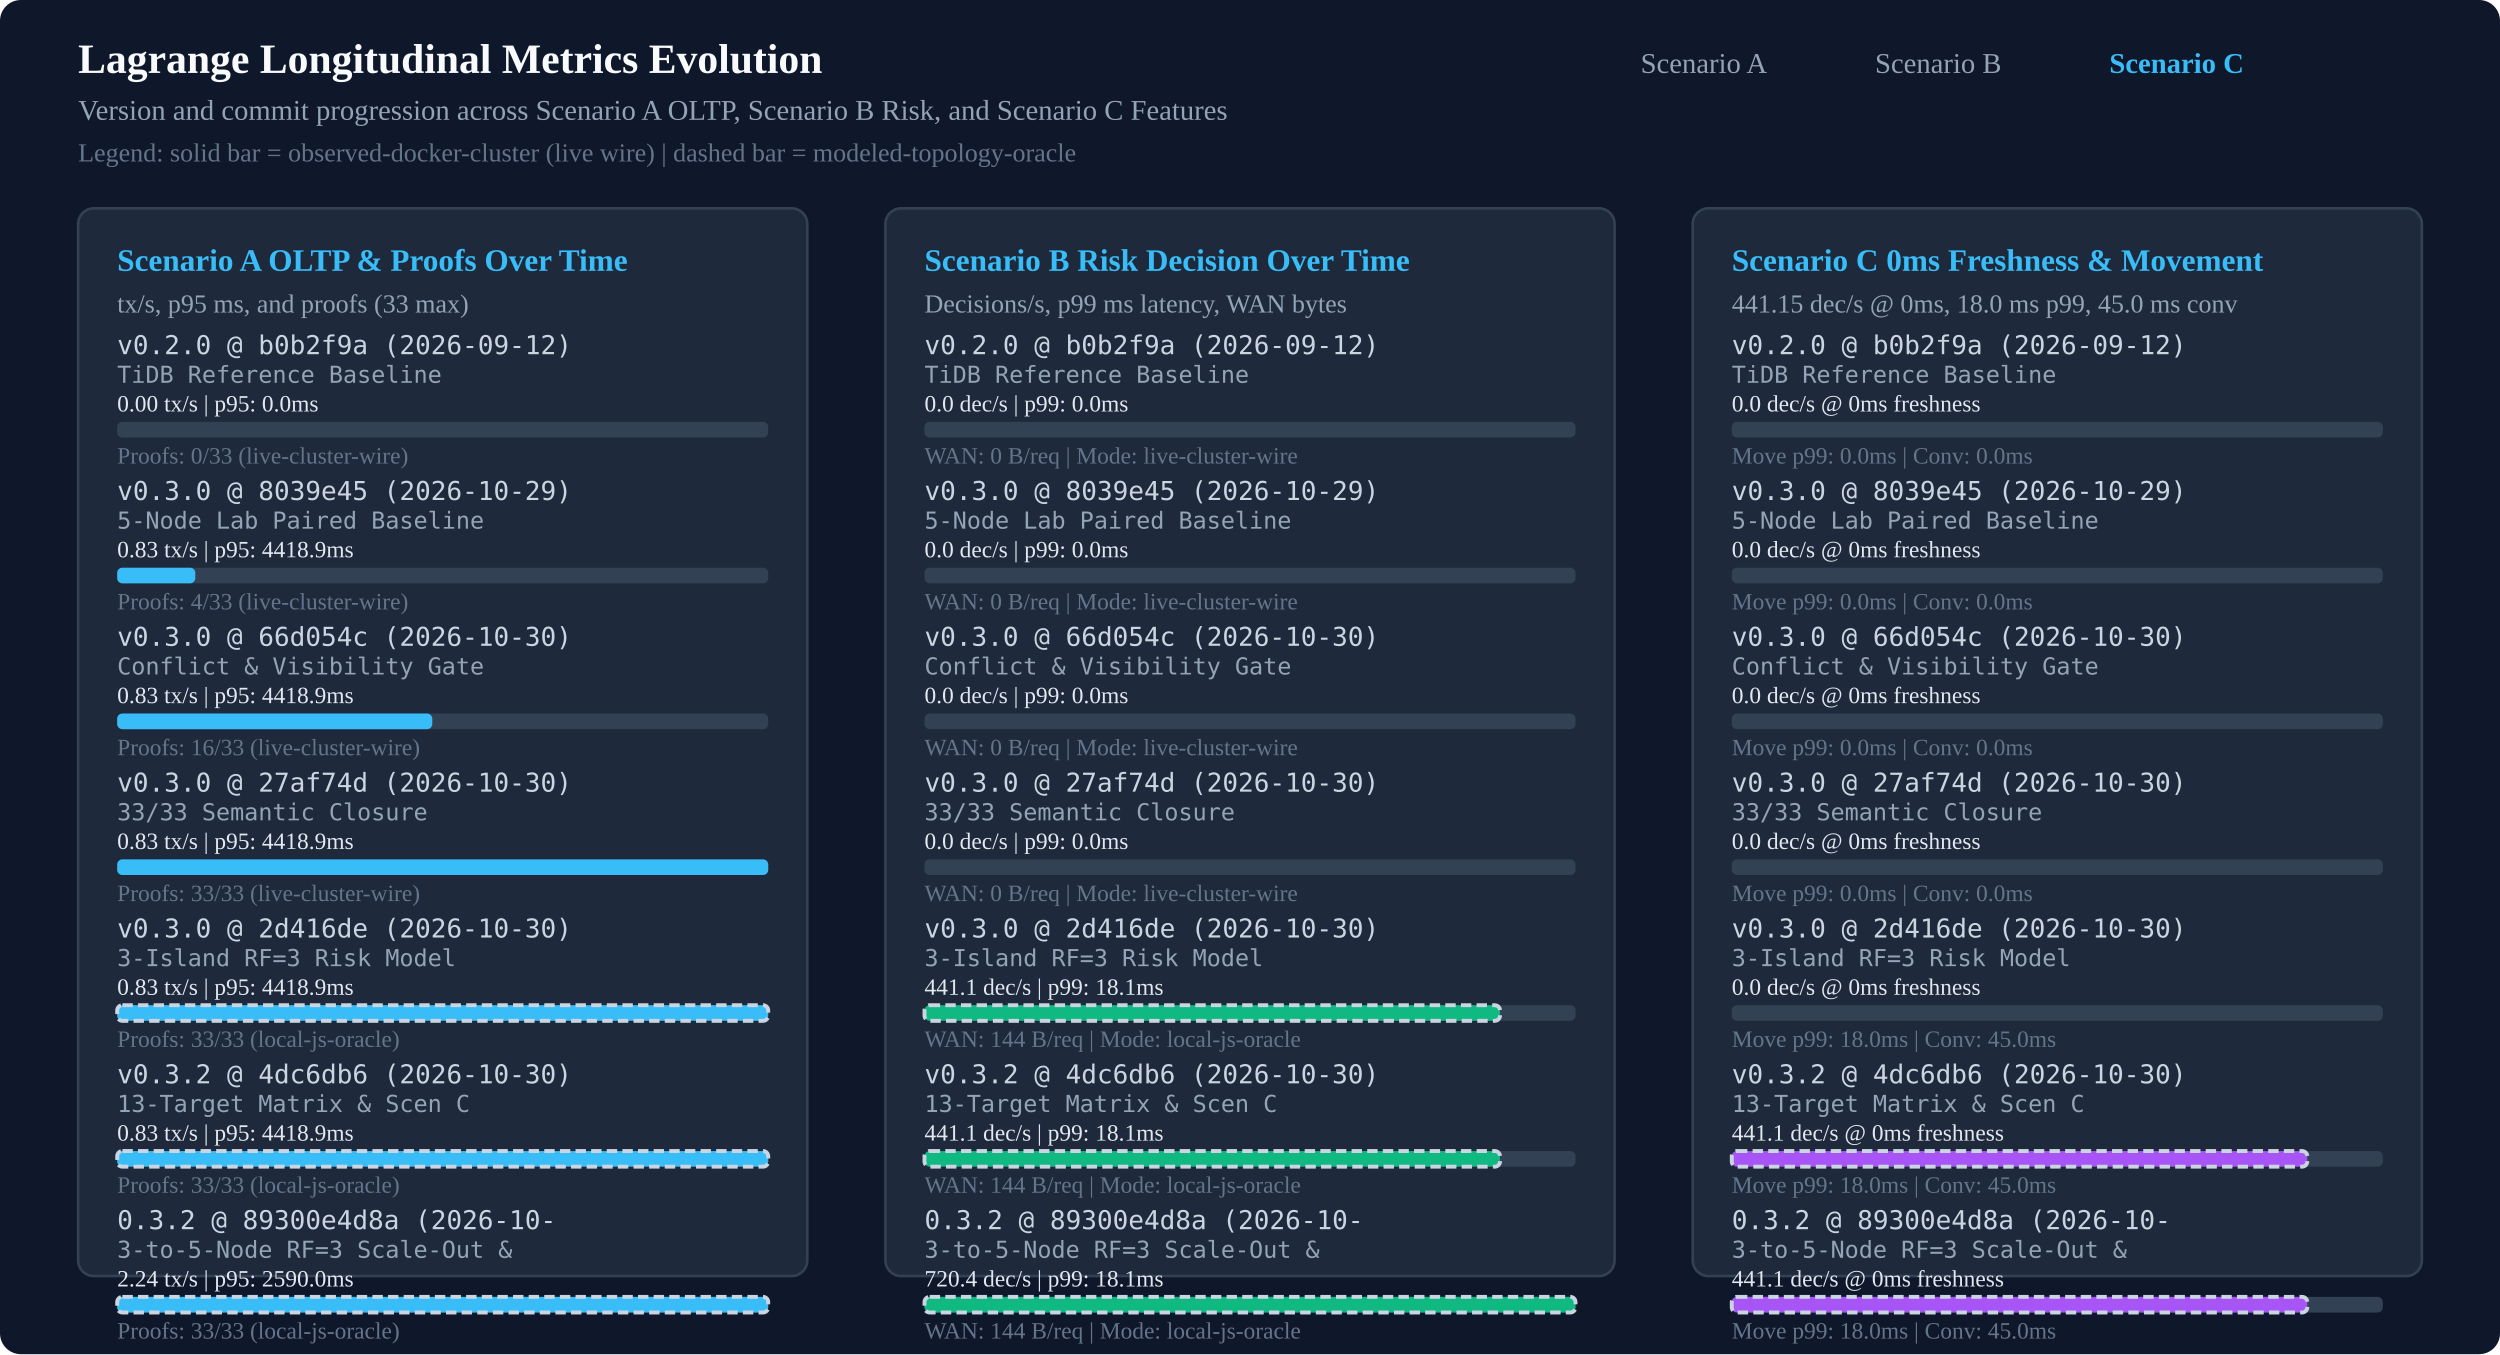
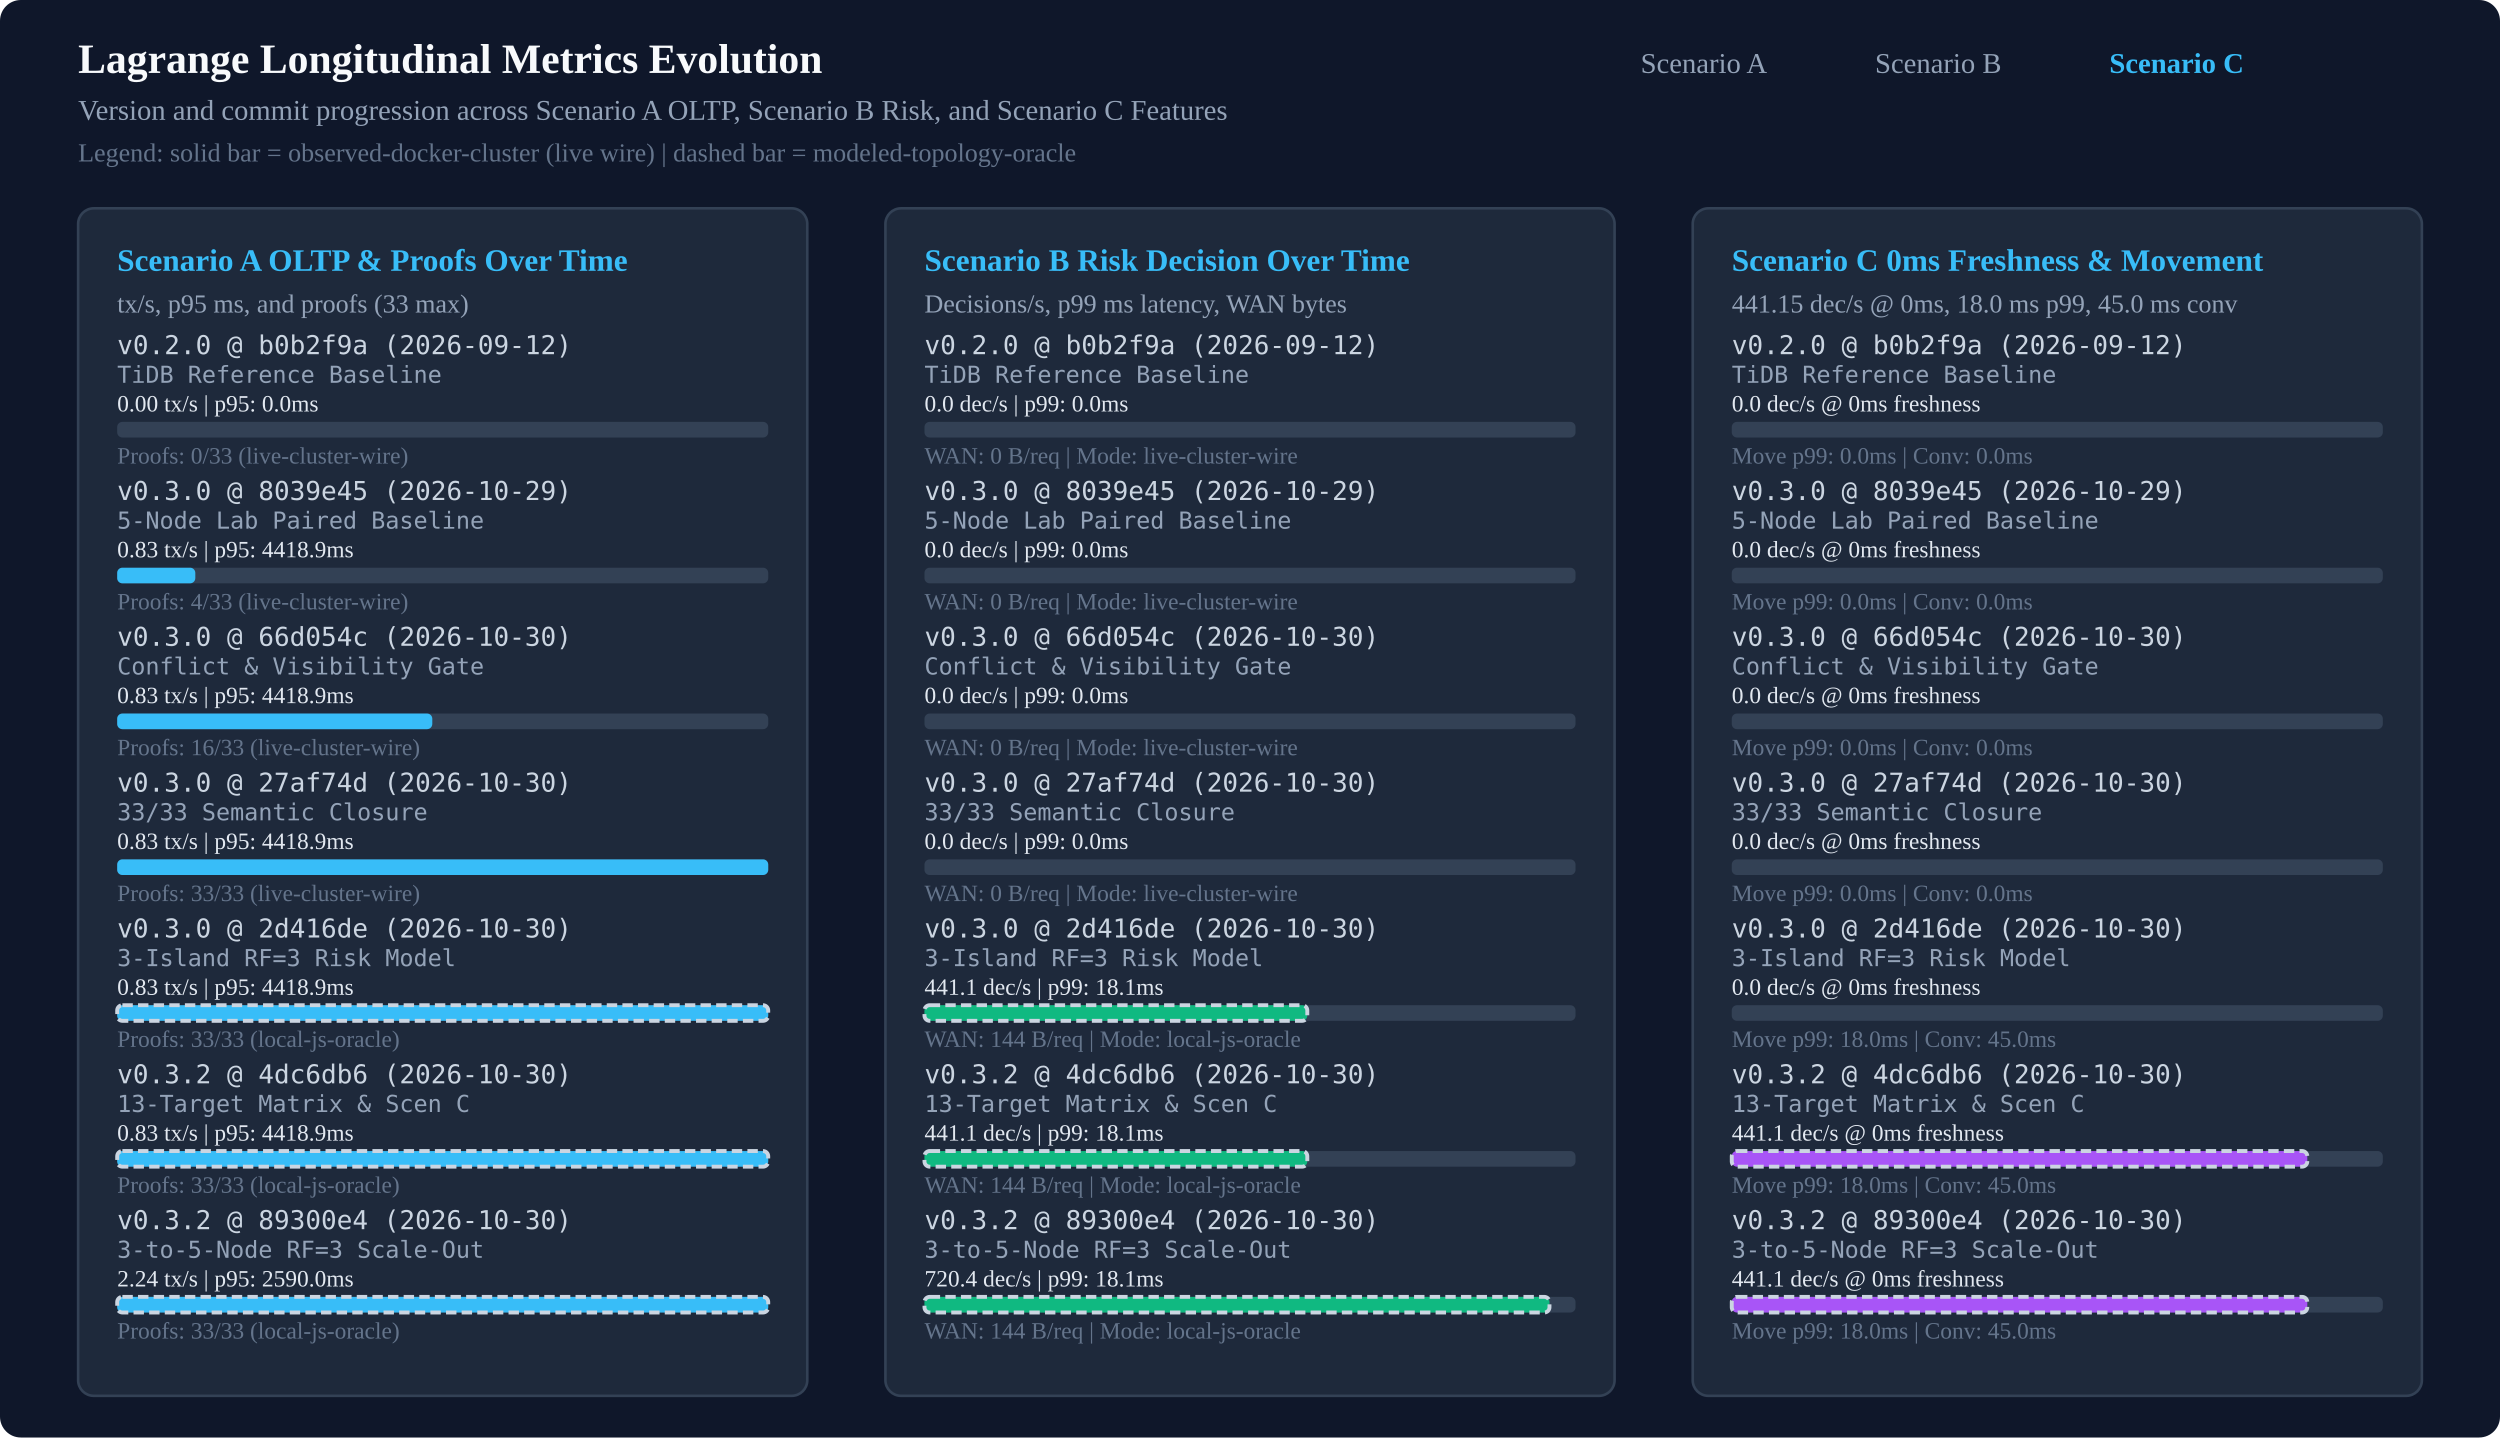
- <svg xmlns="http://www.w3.org/2000/svg" viewBox="0 0 960 520" width="960" height="520">
-   <rect width="960" height="520" fill="#0f172a" rx="8" />
+ <svg xmlns="http://www.w3.org/2000/svg" viewBox="0 0 960 552" width="960" height="552">
+   <rect width="960" height="552" fill="#0f172a" rx="8" />
  <text x="30" y="28" fill="#f8fafc" font-size="16" font-weight="bold">Lagrange Longitudinal Metrics Evolution</text>
  <text x="30" y="46" fill="#94a3b8" font-size="11">Version and commit progression across Scenario A OLTP, Scenario B Risk, and Scenario C Features</text>
  <text x="30" y="62" fill="#64748b" font-size="10">Legend: solid bar = observed-docker-cluster (live wire) | dashed bar = modeled-topology-oracle</text>
  <a href="tidb-reference-scenarios.md#scenario-a-tidb-oltp-baseline">
    <text x="630" y="28" fill="#94a3b8" font-size="11">Scenario A</text>
  </a>
  <a href="tidb-reference-scenarios.md#scenario-b-tidb-distributed-risk-decision">
    <text x="720" y="28" fill="#94a3b8" font-size="11">Scenario B</text>
  </a>
  <a href="tidb-reference-scenarios.md#scenario-c-streaming-feature-risk-decision">
    <text x="810" y="28" fill="#38bdf8" font-size="11" font-weight="bold">Scenario C</text>
  </a>
-   <rect x="30" y="80" width="280" height="410" fill="#1e293b" rx="6" stroke="#334155" />
+   <rect x="30" y="80" width="280" height="456" fill="#1e293b" rx="6" stroke="#334155" />
  <a href="tidb-reference-scenarios.md#scenario-a-tidb-oltp-baseline">
    <text x="45" y="104" fill="#38bdf8" font-size="12" font-weight="bold">Scenario A OLTP &amp; Proofs Over Time</text>
  </a>
  <text x="45" y="120" fill="#94a3b8" font-size="10">tx/s, p95 ms, and proofs (33 max)</text>
  <text x="45" y="136" fill="#cbd5e1" font-size="10" font-family="monospace">v0.2.0 @ b0b2f9a (2026-09-12)</text>
  <text x="45" y="147" fill="#94a3b8" font-size="9" font-family="monospace">TiDB Reference Baseline</text>
  <text x="45" y="158" fill="#e2e8f0" font-size="9">0.00 tx/s | p95: 0.0ms</text>
  <rect x="45" y="162" width="250" height="6" fill="#334155" rx="2" />
  <text x="45" y="178" fill="#64748b" font-size="9">Proofs: 0/33 (live-cluster-wire)</text>
  <text x="45" y="192" fill="#cbd5e1" font-size="10" font-family="monospace">v0.3.0 @ 8039e45 (2026-10-29)</text>
  <text x="45" y="203" fill="#94a3b8" font-size="9" font-family="monospace">5-Node Lab Paired Baseline</text>
  <text x="45" y="214" fill="#e2e8f0" font-size="9">0.83 tx/s | p95: 4418.9ms</text>
  <rect x="45" y="218" width="250" height="6" fill="#334155" rx="2" />
  <rect x="45" y="218" width="30" height="6" fill="#38bdf8" rx="2" />
  <text x="45" y="234" fill="#64748b" font-size="9">Proofs: 4/33 (live-cluster-wire)</text>
  <text x="45" y="248" fill="#cbd5e1" font-size="10" font-family="monospace">v0.3.0 @ 66d054c (2026-10-30)</text>
  <text x="45" y="259" fill="#94a3b8" font-size="9" font-family="monospace">Conflict &amp; Visibility Gate</text>
  <text x="45" y="270" fill="#e2e8f0" font-size="9">0.83 tx/s | p95: 4418.9ms</text>
  <rect x="45" y="274" width="250" height="6" fill="#334155" rx="2" />
  <rect x="45" y="274" width="121" height="6" fill="#38bdf8" rx="2" />
  <text x="45" y="290" fill="#64748b" font-size="9">Proofs: 16/33 (live-cluster-wire)</text>
  <text x="45" y="304" fill="#cbd5e1" font-size="10" font-family="monospace">v0.3.0 @ 27af74d (2026-10-30)</text>
  <text x="45" y="315" fill="#94a3b8" font-size="9" font-family="monospace">33/33 Semantic Closure</text>
  <text x="45" y="326" fill="#e2e8f0" font-size="9">0.83 tx/s | p95: 4418.9ms</text>
  <rect x="45" y="330" width="250" height="6" fill="#334155" rx="2" />
  <rect x="45" y="330" width="250" height="6" fill="#38bdf8" rx="2" />
  <text x="45" y="346" fill="#64748b" font-size="9">Proofs: 33/33 (live-cluster-wire)</text>
  <text x="45" y="360" fill="#cbd5e1" font-size="10" font-family="monospace">v0.3.0 @ 2d416de (2026-10-30)</text>
  <text x="45" y="371" fill="#94a3b8" font-size="9" font-family="monospace">3-Island RF=3 Risk Model</text>
  <text x="45" y="382" fill="#e2e8f0" font-size="9">0.83 tx/s | p95: 4418.9ms</text>
  <rect x="45" y="386" width="250" height="6" fill="#334155" rx="2" />
  <rect x="45" y="386" width="250" height="6" fill="#38bdf8" rx="2" stroke="#cbd5e1" stroke-width="1.5" stroke-dasharray="4,2" />
  <text x="45" y="402" fill="#64748b" font-size="9">Proofs: 33/33 (local-js-oracle)</text>
  <text x="45" y="416" fill="#cbd5e1" font-size="10" font-family="monospace">v0.3.2 @ 4dc6db6 (2026-10-30)</text>
  <text x="45" y="427" fill="#94a3b8" font-size="9" font-family="monospace">13-Target Matrix &amp; Scen C</text>
  <text x="45" y="438" fill="#e2e8f0" font-size="9">0.83 tx/s | p95: 4418.9ms</text>
  <rect x="45" y="442" width="250" height="6" fill="#334155" rx="2" />
  <rect x="45" y="442" width="250" height="6" fill="#38bdf8" rx="2" stroke="#cbd5e1" stroke-width="1.5" stroke-dasharray="4,2" />
  <text x="45" y="458" fill="#64748b" font-size="9">Proofs: 33/33 (local-js-oracle)</text>
-   <text x="45" y="472" fill="#cbd5e1" font-size="10" font-family="monospace">0.3.2 @ 89300e4d8a (2026-10-</text>
-   <text x="45" y="483" fill="#94a3b8" font-size="9" font-family="monospace">3-to-5-Node RF=3 Scale-Out &amp;</text>
+   <text x="45" y="472" fill="#cbd5e1" font-size="10" font-family="monospace">v0.3.2 @ 89300e4 (2026-10-30)</text>
+   <text x="45" y="483" fill="#94a3b8" font-size="9" font-family="monospace">3-to-5-Node RF=3 Scale-Out</text>
  <text x="45" y="494" fill="#e2e8f0" font-size="9">2.24 tx/s | p95: 2590.0ms</text>
  <rect x="45" y="498" width="250" height="6" fill="#334155" rx="2" />
  <rect x="45" y="498" width="250" height="6" fill="#38bdf8" rx="2" stroke="#cbd5e1" stroke-width="1.5" stroke-dasharray="4,2" />
  <text x="45" y="514" fill="#64748b" font-size="9">Proofs: 33/33 (local-js-oracle)</text>
-   <rect x="340" y="80" width="280" height="410" fill="#1e293b" rx="6" stroke="#334155" />
+   <rect x="340" y="80" width="280" height="456" fill="#1e293b" rx="6" stroke="#334155" />
  <a href="tidb-reference-scenarios.md#scenario-b-tidb-distributed-risk-decision">
    <text x="355" y="104" fill="#38bdf8" font-size="12" font-weight="bold">Scenario B Risk Decision Over Time</text>
  </a>
  <text x="355" y="120" fill="#94a3b8" font-size="10">Decisions/s, p99 ms latency, WAN bytes</text>
  <text x="355" y="136" fill="#cbd5e1" font-size="10" font-family="monospace">v0.2.0 @ b0b2f9a (2026-09-12)</text>
  <text x="355" y="147" fill="#94a3b8" font-size="9" font-family="monospace">TiDB Reference Baseline</text>
  <text x="355" y="158" fill="#e2e8f0" font-size="9">0.0 dec/s | p99: 0.0ms</text>
  <rect x="355" y="162" width="250" height="6" fill="#334155" rx="2" />
  <text x="355" y="178" fill="#64748b" font-size="9">WAN: 0 B/req | Mode: live-cluster-wire</text>
  <text x="355" y="192" fill="#cbd5e1" font-size="10" font-family="monospace">v0.3.0 @ 8039e45 (2026-10-29)</text>
  <text x="355" y="203" fill="#94a3b8" font-size="9" font-family="monospace">5-Node Lab Paired Baseline</text>
  <text x="355" y="214" fill="#e2e8f0" font-size="9">0.0 dec/s | p99: 0.0ms</text>
  <rect x="355" y="218" width="250" height="6" fill="#334155" rx="2" />
  <text x="355" y="234" fill="#64748b" font-size="9">WAN: 0 B/req | Mode: live-cluster-wire</text>
  <text x="355" y="248" fill="#cbd5e1" font-size="10" font-family="monospace">v0.3.0 @ 66d054c (2026-10-30)</text>
  <text x="355" y="259" fill="#94a3b8" font-size="9" font-family="monospace">Conflict &amp; Visibility Gate</text>
  <text x="355" y="270" fill="#e2e8f0" font-size="9">0.0 dec/s | p99: 0.0ms</text>
  <rect x="355" y="274" width="250" height="6" fill="#334155" rx="2" />
  <text x="355" y="290" fill="#64748b" font-size="9">WAN: 0 B/req | Mode: live-cluster-wire</text>
  <text x="355" y="304" fill="#cbd5e1" font-size="10" font-family="monospace">v0.3.0 @ 27af74d (2026-10-30)</text>
  <text x="355" y="315" fill="#94a3b8" font-size="9" font-family="monospace">33/33 Semantic Closure</text>
  <text x="355" y="326" fill="#e2e8f0" font-size="9">0.0 dec/s | p99: 0.0ms</text>
  <rect x="355" y="330" width="250" height="6" fill="#334155" rx="2" />
  <text x="355" y="346" fill="#64748b" font-size="9">WAN: 0 B/req | Mode: live-cluster-wire</text>
  <text x="355" y="360" fill="#cbd5e1" font-size="10" font-family="monospace">v0.3.0 @ 2d416de (2026-10-30)</text>
  <text x="355" y="371" fill="#94a3b8" font-size="9" font-family="monospace">3-Island RF=3 Risk Model</text>
  <text x="355" y="382" fill="#e2e8f0" font-size="9">441.1 dec/s | p99: 18.1ms</text>
  <rect x="355" y="386" width="250" height="6" fill="#334155" rx="2" />
-   <rect x="355" y="386" width="221" height="6" fill="#10b981" rx="2" stroke="#cbd5e1" stroke-width="1.5" stroke-dasharray="4,2" />
+   <rect x="355" y="386" width="147" height="6" fill="#10b981" rx="2" stroke="#cbd5e1" stroke-width="1.5" stroke-dasharray="4,2" />
  <text x="355" y="402" fill="#64748b" font-size="9">WAN: 144 B/req | Mode: local-js-oracle</text>
  <text x="355" y="416" fill="#cbd5e1" font-size="10" font-family="monospace">v0.3.2 @ 4dc6db6 (2026-10-30)</text>
  <text x="355" y="427" fill="#94a3b8" font-size="9" font-family="monospace">13-Target Matrix &amp; Scen C</text>
  <text x="355" y="438" fill="#e2e8f0" font-size="9">441.1 dec/s | p99: 18.1ms</text>
  <rect x="355" y="442" width="250" height="6" fill="#334155" rx="2" />
-   <rect x="355" y="442" width="221" height="6" fill="#10b981" rx="2" stroke="#cbd5e1" stroke-width="1.5" stroke-dasharray="4,2" />
+   <rect x="355" y="442" width="147" height="6" fill="#10b981" rx="2" stroke="#cbd5e1" stroke-width="1.5" stroke-dasharray="4,2" />
  <text x="355" y="458" fill="#64748b" font-size="9">WAN: 144 B/req | Mode: local-js-oracle</text>
-   <text x="355" y="472" fill="#cbd5e1" font-size="10" font-family="monospace">0.3.2 @ 89300e4d8a (2026-10-</text>
-   <text x="355" y="483" fill="#94a3b8" font-size="9" font-family="monospace">3-to-5-Node RF=3 Scale-Out &amp;</text>
+   <text x="355" y="472" fill="#cbd5e1" font-size="10" font-family="monospace">v0.3.2 @ 89300e4 (2026-10-30)</text>
+   <text x="355" y="483" fill="#94a3b8" font-size="9" font-family="monospace">3-to-5-Node RF=3 Scale-Out</text>
  <text x="355" y="494" fill="#e2e8f0" font-size="9">720.4 dec/s | p99: 18.1ms</text>
  <rect x="355" y="498" width="250" height="6" fill="#334155" rx="2" />
-   <rect x="355" y="498" width="250" height="6" fill="#10b981" rx="2" stroke="#cbd5e1" stroke-width="1.5" stroke-dasharray="4,2" />
+   <rect x="355" y="498" width="240" height="6" fill="#10b981" rx="2" stroke="#cbd5e1" stroke-width="1.5" stroke-dasharray="4,2" />
  <text x="355" y="514" fill="#64748b" font-size="9">WAN: 144 B/req | Mode: local-js-oracle</text>
-   <rect x="650" y="80" width="280" height="410" fill="#1e293b" rx="6" stroke="#334155" />
+   <rect x="650" y="80" width="280" height="456" fill="#1e293b" rx="6" stroke="#334155" />
  <a href="tidb-reference-scenarios.md#scenario-c-streaming-feature-risk-decision">
    <text x="665" y="104" fill="#38bdf8" font-size="12" font-weight="bold">Scenario C 0ms Freshness &amp; Movement</text>
  </a>
  <text x="665" y="120" fill="#94a3b8" font-size="10">441.15 dec/s @ 0ms, 18.0 ms p99, 45.0 ms conv</text>
  <text x="665" y="136" fill="#cbd5e1" font-size="10" font-family="monospace">v0.2.0 @ b0b2f9a (2026-09-12)</text>
  <text x="665" y="147" fill="#94a3b8" font-size="9" font-family="monospace">TiDB Reference Baseline</text>
  <text x="665" y="158" fill="#e2e8f0" font-size="9">0.0 dec/s @ 0ms freshness</text>
  <rect x="665" y="162" width="250" height="6" fill="#334155" rx="2" />
  <text x="665" y="178" fill="#64748b" font-size="9">Move p99: 0.0ms | Conv: 0.0ms</text>
  <text x="665" y="192" fill="#cbd5e1" font-size="10" font-family="monospace">v0.3.0 @ 8039e45 (2026-10-29)</text>
  <text x="665" y="203" fill="#94a3b8" font-size="9" font-family="monospace">5-Node Lab Paired Baseline</text>
  <text x="665" y="214" fill="#e2e8f0" font-size="9">0.0 dec/s @ 0ms freshness</text>
  <rect x="665" y="218" width="250" height="6" fill="#334155" rx="2" />
  <text x="665" y="234" fill="#64748b" font-size="9">Move p99: 0.0ms | Conv: 0.0ms</text>
  <text x="665" y="248" fill="#cbd5e1" font-size="10" font-family="monospace">v0.3.0 @ 66d054c (2026-10-30)</text>
  <text x="665" y="259" fill="#94a3b8" font-size="9" font-family="monospace">Conflict &amp; Visibility Gate</text>
  <text x="665" y="270" fill="#e2e8f0" font-size="9">0.0 dec/s @ 0ms freshness</text>
  <rect x="665" y="274" width="250" height="6" fill="#334155" rx="2" />
  <text x="665" y="290" fill="#64748b" font-size="9">Move p99: 0.0ms | Conv: 0.0ms</text>
  <text x="665" y="304" fill="#cbd5e1" font-size="10" font-family="monospace">v0.3.0 @ 27af74d (2026-10-30)</text>
  <text x="665" y="315" fill="#94a3b8" font-size="9" font-family="monospace">33/33 Semantic Closure</text>
  <text x="665" y="326" fill="#e2e8f0" font-size="9">0.0 dec/s @ 0ms freshness</text>
  <rect x="665" y="330" width="250" height="6" fill="#334155" rx="2" />
  <text x="665" y="346" fill="#64748b" font-size="9">Move p99: 0.0ms | Conv: 0.0ms</text>
  <text x="665" y="360" fill="#cbd5e1" font-size="10" font-family="monospace">v0.3.0 @ 2d416de (2026-10-30)</text>
  <text x="665" y="371" fill="#94a3b8" font-size="9" font-family="monospace">3-Island RF=3 Risk Model</text>
  <text x="665" y="382" fill="#e2e8f0" font-size="9">0.0 dec/s @ 0ms freshness</text>
  <rect x="665" y="386" width="250" height="6" fill="#334155" rx="2" />
  <text x="665" y="402" fill="#64748b" font-size="9">Move p99: 18.0ms | Conv: 45.0ms</text>
  <text x="665" y="416" fill="#cbd5e1" font-size="10" font-family="monospace">v0.3.2 @ 4dc6db6 (2026-10-30)</text>
  <text x="665" y="427" fill="#94a3b8" font-size="9" font-family="monospace">13-Target Matrix &amp; Scen C</text>
  <text x="665" y="438" fill="#e2e8f0" font-size="9">441.1 dec/s @ 0ms freshness</text>
  <rect x="665" y="442" width="250" height="6" fill="#334155" rx="2" />
  <rect x="665" y="442" width="221" height="6" fill="#a855f7" rx="2" stroke="#cbd5e1" stroke-width="1.5" stroke-dasharray="4,2" />
  <text x="665" y="458" fill="#64748b" font-size="9">Move p99: 18.0ms | Conv: 45.0ms</text>
-   <text x="665" y="472" fill="#cbd5e1" font-size="10" font-family="monospace">0.3.2 @ 89300e4d8a (2026-10-</text>
-   <text x="665" y="483" fill="#94a3b8" font-size="9" font-family="monospace">3-to-5-Node RF=3 Scale-Out &amp;</text>
+   <text x="665" y="472" fill="#cbd5e1" font-size="10" font-family="monospace">v0.3.2 @ 89300e4 (2026-10-30)</text>
+   <text x="665" y="483" fill="#94a3b8" font-size="9" font-family="monospace">3-to-5-Node RF=3 Scale-Out</text>
  <text x="665" y="494" fill="#e2e8f0" font-size="9">441.1 dec/s @ 0ms freshness</text>
  <rect x="665" y="498" width="250" height="6" fill="#334155" rx="2" />
  <rect x="665" y="498" width="221" height="6" fill="#a855f7" rx="2" stroke="#cbd5e1" stroke-width="1.5" stroke-dasharray="4,2" />
  <text x="665" y="514" fill="#64748b" font-size="9">Move p99: 18.0ms | Conv: 45.0ms</text>
</svg>
